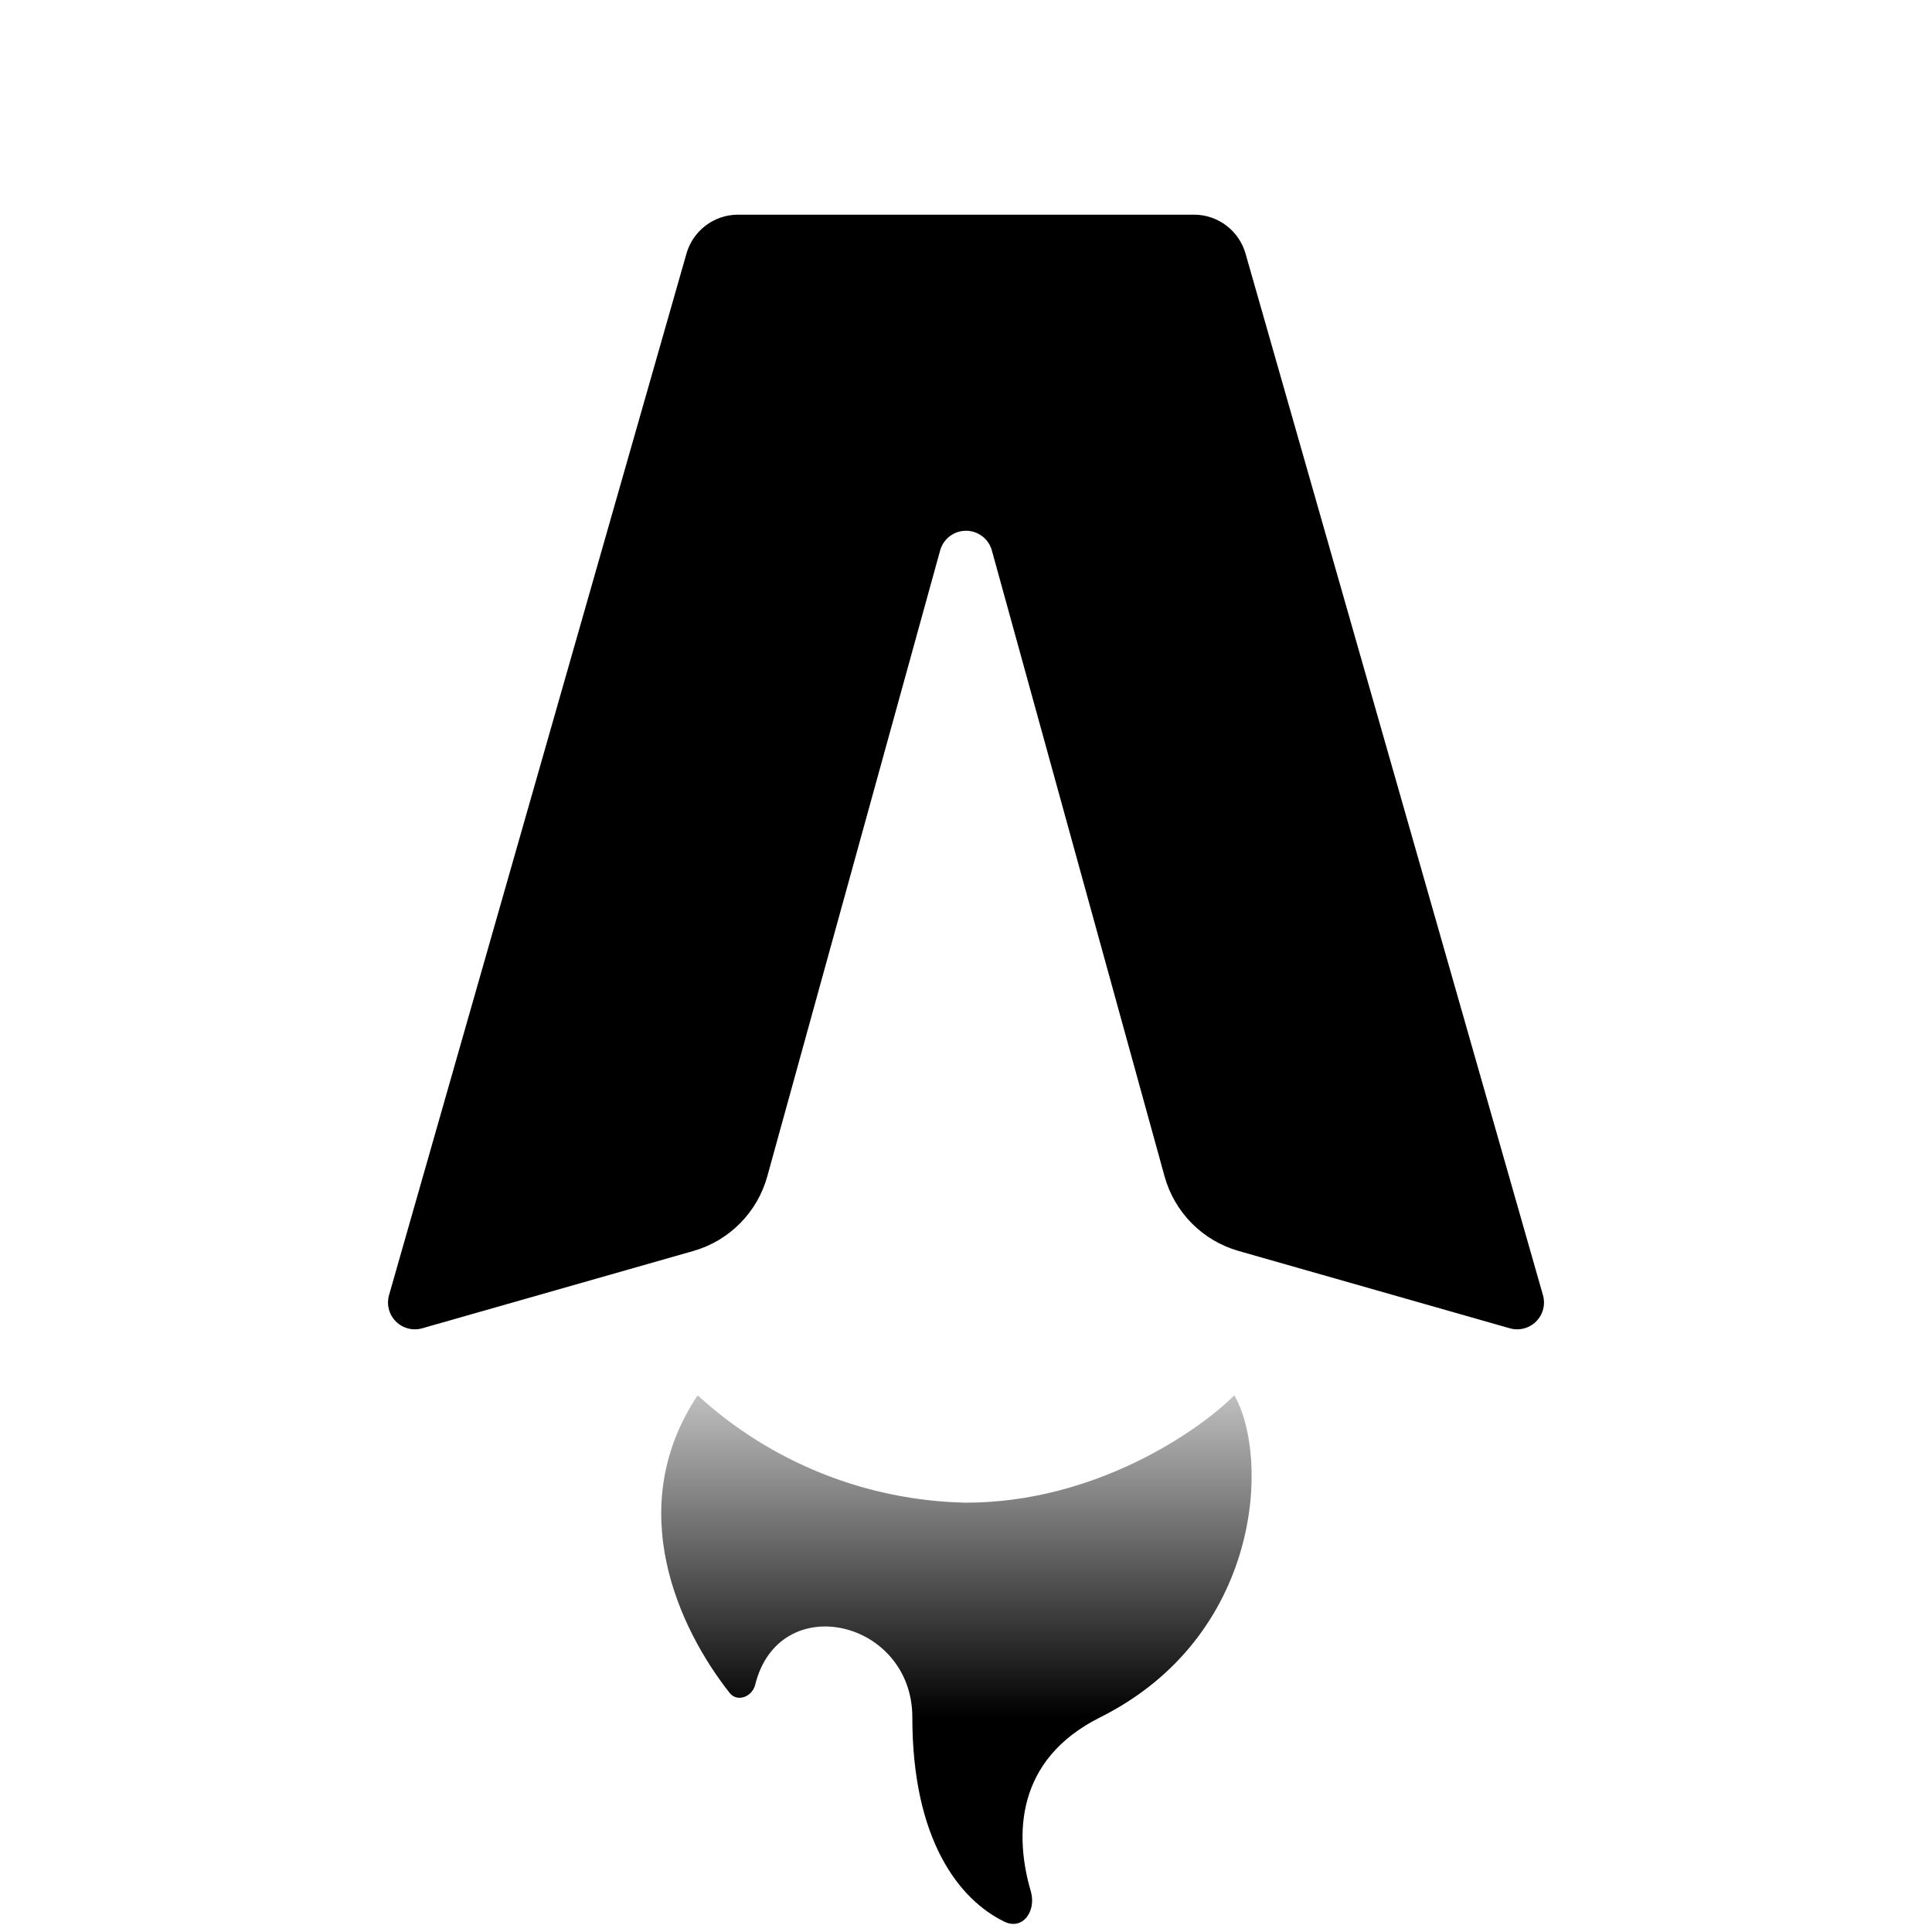
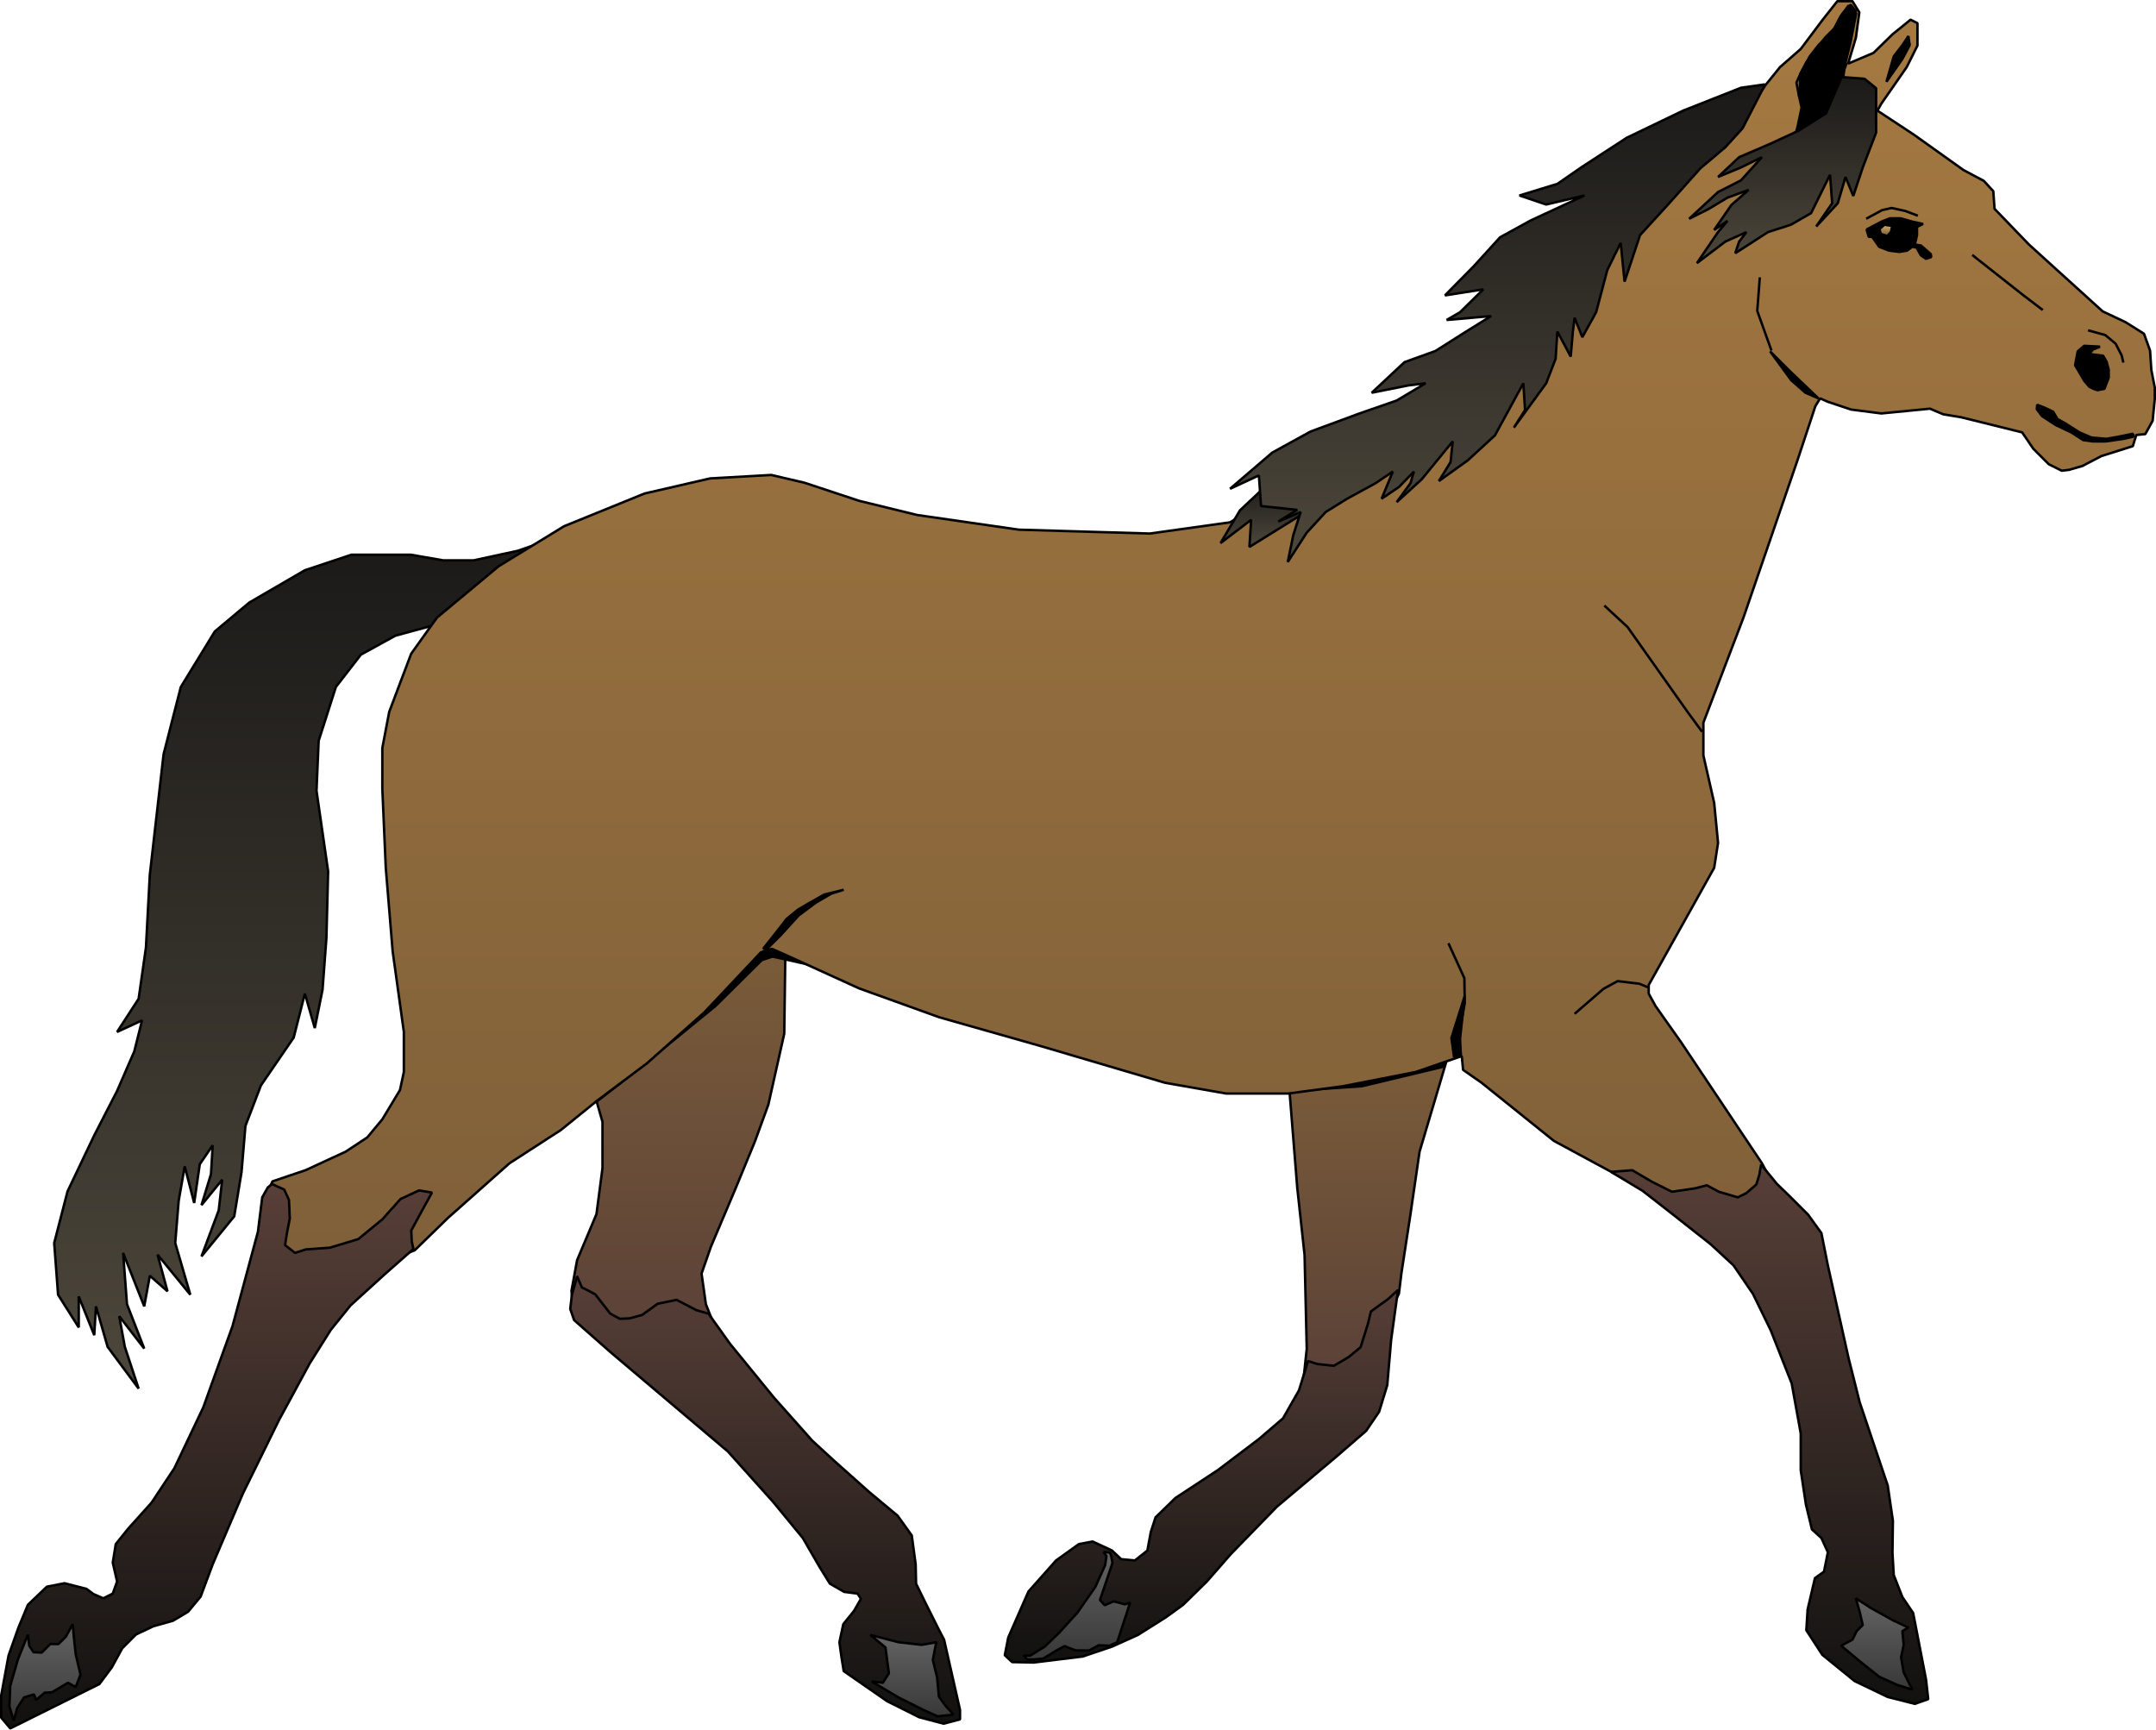
- <svg xmlns="http://www.w3.org/2000/svg" fill="none" viewBox="0 0 36 36">
-   <path fill="#000" d="M22.25 4h-8.5a1 1 0 0 0-.96.73l-5.54 19.4a.5.5 0 0 0 .62.62l5.05-1.44a2 2 0 0 0 1.38-1.4l3.22-11.66a.5.5 0 0 1 .96 0l3.22 11.67a2 2 0 0 0 1.38 1.39l5.05 1.44a.5.5 0 0 0 .62-.62l-5.54-19.4a1 1 0 0 0-.96-.73Z" />
-   <path fill="url(#gradient)" d="M18 28a7.63 7.63 0 0 1-5-2c-1.4 2.1-.35 4.35.6 5.55.14.17.41.07.47-.15.44-1.8 2.93-1.22 2.93.6 0 2.28.87 3.4 1.72 3.81.34.16.59-.2.49-.56-.31-1.05-.29-2.46 1.29-3.25 3-1.5 3.17-4.83 2.5-6-.67.67-2.6 2-5 2Z" />
+ <svg xmlns="http://www.w3.org/2000/svg" width="444.79" height="356.8" enable-background="new 0 0 444.792 356.798" viewBox="0 0 444.792 356.798">
  <defs>
-     <linearGradient id="gradient" x1="16" x2="16" y1="32" y2="24" gradientUnits="userSpaceOnUse">
-       <stop stop-color="#000" />
-       <stop offset="1" stop-color="#000" stop-opacity="0" />
+     <linearGradient id="p" x2="0" y1="282.44" y2="187.07" gradientUnits="userSpaceOnUse">
+       <stop stop-color="#583f38" offset="0" />
+       <stop stop-color="#7e5f39" offset="1" />
+     </linearGradient>
+     <linearGradient id="h" x2="0" y1="288.65" y2="212.23" gradientUnits="userSpaceOnUse">
+       <stop stop-color="#583f38" offset="0" />
+       <stop stop-color="#7e5f39" offset="1" />
+     </linearGradient>
+     <linearGradient id="g" x2="0" y1="355.67" y2="263.39" gradientUnits="userSpaceOnUse">
+       <stop stop-color="#111110" offset="0" />
+       <stop stop-color="#583f38" offset="1" />
+     </linearGradient>
+     <linearGradient id="f" x2="0" y1="343.05" y2="266.18" gradientUnits="userSpaceOnUse">
+       <stop stop-color="#111110" offset="0" />
+       <stop stop-color="#583f38" offset="1" />
+     </linearGradient>
+     <linearGradient id="e" x2="0" y1="342.4" y2="320.22" gradientUnits="userSpaceOnUse">
+       <stop stop-color="#383838" offset="0" />
+       <stop stop-color="#636363" offset="1" />
+     </linearGradient>
+     <linearGradient id="d" x2="0" y1="354.13" y2="337.33" gradientUnits="userSpaceOnUse">
+       <stop stop-color="#383838" offset="0" />
+       <stop stop-color="#636363" offset="1" />
+     </linearGradient>
+     <linearGradient id="c" x2="0" y1="227.35" y2="189.56" gradientUnits="userSpaceOnUse">
+       <stop offset="0" />
+       <stop offset="1" />
+     </linearGradient>
+     <linearGradient id="b" x2="0" y1="225.21" y2="218.7" gradientUnits="userSpaceOnUse">
+       <stop offset="0" />
+       <stop offset="1" />
+     </linearGradient>
+     <linearGradient id="a" x2="0" y1="286.51" y2="108.86" gradientUnits="userSpaceOnUse">
+       <stop stop-color="#4d473b" offset="0" />
+       <stop stop-color="#1a1918" offset="1" />
+     </linearGradient>
+     <linearGradient id="z" x2="0" y1="270.01" y2=".286" gradientUnits="userSpaceOnUse">
+       <stop stop-color="#7e5f39" offset="0" />
+       <stop stop-color="#a57941" offset="1" />
+     </linearGradient>
+     <linearGradient id="y" x2="0" y1="356.62" y2="244.3" gradientUnits="userSpaceOnUse">
+       <stop stop-color="#111110" offset="0" />
+       <stop stop-color="#583f38" offset="1" />
+     </linearGradient>
+     <linearGradient id="x" x2="0" y1="355.03" y2="335.14" gradientUnits="userSpaceOnUse">
+       <stop stop-color="#383838" offset="0" />
+       <stop stop-color="#636363" offset="1" />
+     </linearGradient>
+     <linearGradient id="w" x2="0" y1="218.1" y2="205.47" gradientUnits="userSpaceOnUse">
+       <stop offset="0" />
+       <stop offset="1" />
+     </linearGradient>
+     <linearGradient id="v" x2="0" y1="112.89" y2="99.02" gradientUnits="userSpaceOnUse">
+       <stop stop-color="#4d473b" offset="0" />
+       <stop stop-color="#1a1918" offset="1" />
+     </linearGradient>
+     <linearGradient id="u" x2="0" y1="115.97" y2="17.44" gradientUnits="userSpaceOnUse">
+       <stop stop-color="#4d473b" offset="0" />
+       <stop stop-color="#1a1918" offset="1" />
+     </linearGradient>
+     <linearGradient id="t" x2="0" y1="16.908" y2="7.486" gradientUnits="userSpaceOnUse">
+       <stop offset="0" />
+       <stop offset="1" />
+     </linearGradient>
+     <linearGradient id="s" x2="0" y1="80.529" y2="71.381" gradientUnits="userSpaceOnUse">
+       <stop offset="0" />
+       <stop offset="1" />
+     </linearGradient>
+     <linearGradient id="r" x2="0" y1="91.115" y2="83.557" gradientUnits="userSpaceOnUse">
+       <stop offset="0" />
+       <stop offset="1" />
+     </linearGradient>
+     <linearGradient id="q" x2="0" y1="27.925" y2="1.176" gradientUnits="userSpaceOnUse">
+       <stop offset="0" />
+       <stop offset="1" />
+     </linearGradient>
+     <linearGradient id="o" x2="0" y1="53.427" y2="45.074" gradientUnits="userSpaceOnUse">
+       <stop offset="0" />
+       <stop offset="1" />
+     </linearGradient>
+     <linearGradient id="n" x2="0" y1="48.45" y2="46.675" gradientUnits="userSpaceOnUse">
+       <stop stop-color="#7e5f39" offset="0" />
+       <stop stop-color="#cba465" offset="1" />
+     </linearGradient>
+     <linearGradient id="m" x2="0" y1="54.317" y2="15.928" gradientUnits="userSpaceOnUse">
+       <stop stop-color="#4d473b" offset="0" />
+       <stop stop-color="#1a1918" offset="1" />
+     </linearGradient>
+     <linearGradient id="l" x2="0" y1="82.22" y2="72.534" gradientUnits="userSpaceOnUse">
+       <stop offset="0" />
+       <stop offset="1" />
+     </linearGradient>
+     <linearGradient id="k" x2="0" y1="195.78" y2="183.59" gradientUnits="userSpaceOnUse">
+       <stop offset="0" />
+       <stop offset="1" />
+     </linearGradient>
+     <linearGradient id="j" x2="0" y1="351.55" y2="240.32" gradientUnits="userSpaceOnUse">
+       <stop stop-color="#111110" offset="0" />
+       <stop stop-color="#583f38" offset="1" />
+     </linearGradient>
+     <linearGradient id="i" x2="0" y1="348.61" y2="329.82" gradientUnits="userSpaceOnUse">
+       <stop stop-color="#383838" offset="0" />
+       <stop stop-color="#636363" offset="1" />
    </linearGradient>
  </defs>
-   <style>
-     @media (prefers-color-scheme:dark){:root{filter:invert(100%)}}
-   </style>
+   <path d="m121.81,222.75 2.489,8.707v9.508l-1.245,9.508-3.999,9.508-1.155,6.308 .357,4.887 32.609,11.195-5.242-13.328-.889-6.309 1.954-5.6 5.155-12.174 3.909-9.508 2.756-7.549 3.287-14.661 .355-26.215-40.35,35.71z" fill="url(#p)" fill-rule="evenodd" stroke="#000" stroke-linejoin="bevel" stroke-miterlimit="2.414" stroke-width=".504" />
+   <path d="m288.6,266.91 .534-4.354 1.777-11.549 1.953-13.42 7.552-25.411-34.651,9.596 1.864,23.281 1.51,13.861 .446,19.369-.889,8.354 8.796,1.954 11.11-21.68z" fill="url(#h)" fill-rule="evenodd" stroke="#000" stroke-linejoin="bevel" stroke-miterlimit="2.414" stroke-width=".504" />
+   <path d="m119.06,263.36-1.067,3.733-.354,2.933 .799,2.308 7.463,6.58 24.26,20.522 9.329,10.4 6.133,7.461 3.553,6.134 2.043,3.287 2.933,1.688 2.755.354 .71,1.066-1.421,2.487-2.221,2.754-.8,3.733 .445,3.2 .444,2.754 8.975,6.22 6.575,3.286 5.064,1.335 3.378-.888v-1.954l-3.288-14.486-1.244-2.396-2.666-5.333-1.866-3.82-.088-4-.801-5.953-2.931-4.089-5.865-4.886-7.375-6.574-4.353-4.001-7.91-8.887-9.064-11.104-4.441-6.22-2.489-.712-4.088-2.133-3.91.799-3.198,2.313-2.577.709-2.045.087-1.955-1.063-3.109-3.999-2.755-1.426-.96-2.21z" fill="url(#g)" fill-rule="evenodd" stroke="#000" stroke-linejoin="bevel" stroke-miterlimit="2.414" stroke-width=".504" />
+   <path d="m288.42,266.12-1.42,10.303-.8,9.334-1.688,5.507-2.667,3.913-6.04,5.241-12.354,10.395-9.508,9.775-4.975,5.687-4.887,4.8-3.554,2.575-5.78,3.645-5.327,2.4-6.043,2.041-10.13,1.246-4.444-.092-1.51-1.42 .71-3.642 4.177-9.508 5.688-6.399 4.71-3.375 2.843-.534 4,1.867 1.866,1.774 2.841.268 2.577-2.042 .71-3.82 .98-3.025 4.086-3.994 8.796-5.779 8.443-6.396 4.976-4.267 3.289-5.774 1.865-6.041 1.954.621 3.377.354 3.021-1.775 2.489-2.046 1.509-4.801 .622-2.574 3.555-2.579 2.04-1.86z" fill="url(#f)" fill-rule="evenodd" stroke="#000" stroke-linejoin="bevel" stroke-miterlimit="2.414" stroke-width=".504" />
+   <path d="m227.64,320.14 .623.887-.266,1.866-2.044,4.528-3.733,5.333-3.643,4-3.02,2.934-3.022,1.867h-1.332l.71.795h1.334l1.953-.175 2.755-1.688 1.689-.892 1.065.445 1.244.446h2.756l1.953-1.067 2.223.089 1.599-.713 2.666-8.175-1.066.358-2.31-.624-1.867.8-.978-1.067 2.577-7.642-.267-1.507-.268-.626-1.33-.17z" fill="url(#e)" fill-rule="evenodd" stroke="#000" stroke-linejoin="bevel" stroke-miterlimit="2.414" stroke-width=".504" />
+   <path d="m193.16,338.8-3.022.532-4.71-.532-5.864-1.509 3.11,2.575 .444,3.379 .268,1.954-1.245,1.955-2.309-.268 5.508,3.287 5.153,2.579 2.933,1.333 3.289-.358-1.602-1.774-1.42-1.954-.356-3.912-.889-3.642 .356-1.867 .36-1.77z" fill="url(#d)" fill-rule="evenodd" stroke="#000" stroke-linejoin="bevel" stroke-miterlimit="2.414" stroke-width=".504" />
+   <path d="m153.8,189.52 14.751,9.866-9.152-2.046-2.221.712-9.596,9.507-7.287,5.954-9.596,7.82-7.643,5.949 30.75-37.76z" fill="url(#c)" fill-rule="evenodd" stroke="#000" stroke-linejoin="bevel" stroke-miterlimit="2.414" stroke-width=".504" />
+   <path d="m298.37,218.67-.713,1.421-16.701,4-15.821,1.066 33.23-6.49z" fill="url(#b)" fill-rule="evenodd" stroke="#000" stroke-linejoin="bevel" stroke-miterlimit="2.414" stroke-width=".504" />
+   <path d="m120.65,108.84-13.861,4.797-9.064,1.957h-6.306l-6.664-1.154h-12.262l-9.598,3.198-11.461,6.664-7.109,5.954-7.021,11.461-3.554,13.864-2.843,24.88-.8,15.016-1.51,10.574-4.442,6.842 5.152-2.396-1.599,6.395-3.554,8.175-4.71,9.153-5.509,11.554-2.754,10.661 .799,10.662 4.266,6.753v-6.398l3.199,7.999 .355-5.953 2.4,8.353 6.397,8.616-2.843-8.616-1.155-6.312 5.154,6.666-3.555-9.153-.798-10.575 4.354,11.021 1.155-6.309 3.644,3.2-2.044-7.554 6.752,8.262-3.11-10.662 .711-8.707 1.244-7.108 1.955,7.55 1.155-7.995 2.666-3.913-.356,5.954-1.955,6.399 4.266-5.24-.711,6.307-3.555,9.509 6.754-8.268 1.51-9.148 .8-9.508 3.199-8.354 6.754-9.861 2.309-9.066 2.045,7.107 1.599-7.907 .8-10.662 .355-13.774-2.398-16.616 .443-10.308 3.555-11.107 5.154-6.662 7.107-3.91 9.152-2.489 29.94-19.8z" fill="url(#a)" fill-rule="evenodd" stroke="#000" stroke-linejoin="bevel" stroke-miterlimit="2.414" stroke-width=".504" />
+   <path d="m55.522,245.23-.8,24.707 30.834-11.999 6.841-6.662 12.707-11.287 10.574-6.841 7.464-6.041 10.308-7.733 11.818-10.482 11.728-12.44 2.222-.712 3.021,1.333 15.018,6.841 16.528,5.954 20.97,5.954 25.591,7.554 12.617,2.221h12.798l11.283-1.508 15.02-2.934 9.504-3.287 .271,2.842 3.82,2.666 14.928,11.995 13.148,7.107 19.195,9.688 14.839-4.175-4.265-8-16.616-24.877-5.333-7.554-1.42-2.579v-1.774l13.505-24.169 .8-5.155-.8-8.264-2.224-9.774v-6.754l8.267-21.682 11.107-32.343 3.731-11.285 .977-1.6 1.601.711 4.799,1.599 6.219.801 10.04-.979 2.758,1.156 3.729.623 12.531,3.108 2.307,3.379 3.2,3.197 2.667,1.333 1.508-.179 2.757-.798 3.91-2.046 6.487-2.043 .71-2.31 1.864-.177 1.512-2.753 .444-4.533v-2.311l-.71-3.641-.268-4-1.245-3.467-3.82-2.397-4.709-2.221-15.194-13.774-7.107-7.374-.266-3.645-1.957-2.133-4.177-2.221-10.219-7.287-7.553-4.977 .8-1.42 5.243-7.554 2.22-4.443v-4.633l-1.42-.71-3.733,3.021-3.908,3.823-5.245,2.221 1.601-5.331 .712-5.244-1.42-2.311h-3.113l-3.021,3.821-4.533,6.043-4.264,3.73-3.021,3.733-3.023,4.531-61.06,58.38-46.384,27.279-16.528,2.311-27.013-.798-20.97-3.023-11.996-2.931-11.285-3.733-6.842-1.6-12.618.713-13.506,3.108-16.616,6.754-13.507,8.264-12.708,10.574-5.33,7.464-4.532,11.998-1.421,7.464v8.352l.711,16.352 1.421,17.235 2.31,16.616v8.266l-.8,3.733-3.643,6.041-3.109,3.733-4.444,2.929-8.264,3.82-6.842,2.313-.707,1.52z" fill="url(#z)" fill-rule="evenodd" stroke="#000" stroke-linejoin="bevel" stroke-miterlimit="2.414" stroke-width=".504" />
+   <path d="m56.143,244.26-.888.708-1.155,2.04-.889,7.107-5.244,19.462-6.042,16.794-5.955,12.528-4.708,7.107-4.797,5.333-2.578,3.2-.622,3.82 .89,3.908-.89,2.487-1.955.979-2.042-.888-1.423-1.066-4.531-1.159-3.644.713-3.91,3.733-1.955,4.708-2.043,5.779-1.51,8.174v4.621l1.867,2.22 18.393-9.153 2.577-3.466 2.132-3.909 2.844-2.846 3.554-1.687 4.088-1.154 3.11-1.866 2.576-3.108 2.489-6.666 6.22-14.575 7.464-15.193 6.309-11.642 4.354-6.929 4.087-5.066 7.021-6.395 5.953-5.246-.354-1.6-.089-2.221 2.31-4.262 1.955-3.559-2.667-.44-3.821,1.773-3.731,4.18-4.976,4.087-5.865,1.774-4.976.359-2.222.707-2.043-1.599 .355-2.309 .623-3.2-.178-3.82-.977-2.133-2.491-1.13z" fill="url(#y)" fill-rule="evenodd" stroke="#000" stroke-linejoin="bevel" stroke-miterlimit="2.414" stroke-width=".504" />
+   <path d="m5.761,337.2-2.043,5.066-1.599,5.509-.178,4.266 .889,2.935 .711-2.58 1.421-2.221 2.045-.621 .443,1.154 1.777-1.507 1.511-.093 3.288-1.953 1.599.887 .977-2.575-.977-4.179-.356-3.196-.265-3.024-1.423,2.579-1.511,1.513h-1.688l-1.777,1.774-1.688-.087-.888-1.333-.268-2.32z" fill="url(#x)" fill-rule="evenodd" stroke="#000" stroke-linejoin="bevel" stroke-miterlimit="2.414" stroke-width=".504" />
+   <path d="m301.39,217.6-.621-2.846 1.42-7.821-.089-5.153-3.287-7.195" fill="none" stroke="#000" stroke-linejoin="bevel" stroke-miterlimit="2.414" stroke-width=".504" />
+   <path d="m340.13,203.73-1.956-.795-4.444-.534-2.933,1.6-5.952,5.154" fill="none" stroke="#000" stroke-linejoin="bevel" stroke-miterlimit="2.414" stroke-width=".504" />
+   <path d="m301.39,217.87-.18-3.554 .979-8.887-2.753,8.707 .533,3.908 1.42-.18z" fill="url(#w)" fill-rule="evenodd" stroke="#000" stroke-linejoin="bevel" stroke-miterlimit="2.414" stroke-width=".504" />
+   <path d="m261.67,100.22v-.443l-5.866,5.508-4,6.753 6.31-4.797-.355,5.597 11.02-6.843-.446-7.021-6.66,1.251z" fill="url(#v)" fill-rule="evenodd" stroke="#000" stroke-linejoin="bevel" stroke-miterlimit="2.414" stroke-width=".504" />
+   <path d="m364.12,17.401-4.975.712-11.907,4.708-11.641,5.6-9.153,5.954-5.151,3.554-7.82,2.397 5.509,1.867 7.907-1.867-11.107,5.154-6.307,3.467-5.421,5.954-5.953,6.041 7.907-1.244-4.8,4.71-2.753,1.6 9.153-.8-5.154,3.197-6.311,4-6.397,2.31-6.753,6.308 7.553-1.511 3.555-.443-5.954,3.554-7.908,2.753-9.861,3.643-7.91,4.354-8.707,7.464 5.954-2.754 .444,6.31 7.463.797-3.91,2.4 4.62-1.954-1.51,4.707-1.156,5.6 3.912-6.043 3.908-4.264 4.443-2.757 5.864-3.198 3.555-2.399-2.309,5.597 3.553-2.397 3.108-3.2-.708,2.399-2.846,3.91 5.154-4.709 6.398-7.82-.445,4.266-2.399,3.908 5.953-4.264 5.601-5.154 5.863-10.751 .357,5.508-2.313,3.644 6.666-9.151 1.954-5.064 .357-5.6 2.753,5.154 .444-5.154 .355-2.844 1.599,4 2.845-5.154 2.309-8.707 2.756-5.601 .8,7.998 3.197-9.595 5.777-6.31 6.664-7.464 5.153-4.354 3.555-3.911 4.66-9.08z" fill="url(#u)" fill-rule="evenodd" stroke="#000" stroke-linejoin="bevel" stroke-miterlimit="2.414" stroke-width=".504" />
+   <path d="m351.15 150.96-2.934-4-12.438-17.594-4.799-4.441" fill="none" stroke="#000" stroke-linejoin="bevel" stroke-miterlimit="2.414" stroke-width=".504" />
+   <path d="m392.47,9.316 1.241-1.866 .267,1.866-1.508,2.844-3.289,4.71 1.51-5.243 1.78-2.311z" fill="url(#t)" fill-rule="evenodd" stroke="#000" stroke-linejoin="bevel" stroke-miterlimit="2.414" stroke-width=".504" />
+   <path d="m365.46,72.315-2.933-8.174 .532-6.931" fill="none" stroke="#000" stroke-linejoin="bevel" stroke-miterlimit="2.414" stroke-width=".504" />
+   <path d="m433.26,71.515-3.288-.176-1.333,1.154-.267,1.423-.266,1.423 1.865,3.198 1.067,1.244 .888.446 .8.264 1.42-.264 .89-2.31v-1.69l-.443-1.6-.712-1.244-2.842-.354 .707-.89 1.51-.624z" fill="url(#s)" fill-rule="evenodd" stroke="#000" stroke-linejoin="bevel" stroke-miterlimit="2.414" stroke-width=".504" />
+   <path d="m440.1,89.464-3.021.623-2.487.443-3.11-.267-2.489-1.066-2.932-1.864-1.6-.89-.889-1.51-1.688-.8-1.599-.623-.089.889 1.067,1.421 2.842,1.869 3.198,1.508 2.488,1.6 1.953.267h2.667l3.733-.534 1.954-.443v-.623z" fill="url(#r)" fill-rule="evenodd" stroke="#000" stroke-linejoin="bevel" stroke-miterlimit="2.414" stroke-width=".504" />
+   <path d="m382.96,2.652-.797-.8-.801-.71-1.689,2.311-1.864,3.641-2.489,2.043-1.957,2.49-1.953,3.641-.087,2.4-.18,2.133 .887,2.043-.174,1.6-.8,2.664-.713,1.78 8.707-3.377 1.6-11.285 1.154-4.62 1.15-5.954z" fill="url(#q)" fill-rule="evenodd" stroke="#000" stroke-linejoin="bevel" stroke-miterlimit="2.414" stroke-width=".504" />
+   <path d="m382.96,2.386-1.156-1.423-1.774,1.956-1.6,2.931-1.777,1.777-1.956,2.4-2.044,2.844-1.243,2.397-.8,1.779 .446,2.31 .621,2.844-.802,3.82-.887,3.377" fill="none" stroke="#000" stroke-linejoin="bevel" stroke-miterlimit="2.414" stroke-width=".504" />
+   <path d="m385.09,47.347 3.021-1.6 1.777-.71h2.22l2.49.71 2.133.446-1.244.621v1.69l-.445,1.954 1.246.177 2.041,1.779 .09.621-1.064.356-1.066-.712-.89-1.598-.89-.179-1.067.8-1.597.267-2.134-.267-2.044-.8-1.42-2.044h-.713l-.45-1.511z" fill="url(#o)" fill-rule="evenodd" stroke="#000" stroke-linejoin="bevel" stroke-miterlimit="2.414" stroke-width=".504" />
+   <path d="m385,45.126 3.287-1.779 1.956-.444 2.845.624 2.576.977" fill="none" stroke="#000" stroke-linejoin="bevel" stroke-miterlimit="2.414" stroke-width=".504" />
+   <path d="m388.03,47.347 .8-.71 1.246.176-.179.89-.621.71-1.066-.356-.18-.71z" fill="url(#n)" fill-rule="evenodd" />
+   <path d="m379.94,15.891 4.711.356 2.399,1.954v9.154l-2.756,7.197-1.957,5.864-1.597-3.91-1.601,5.421-4.443,4.797 3.287-4.797-.443-5.864-3.91,7.908-4.175,2.399-4.71,1.511-6.754,4.354 .801-2.398 1.51-1.956-4.354,1.956-5.864,4.441 4.354-6.397 1.956-2.311-2.756,1.867 3.556-5.154 3.555-3.109-4.354,1.597-3.999,2.4-3.91,1.956 5.953-5.51 4.71-2.4 4.354-4.797-4.354,2.133-4.71,1.954 4.354-4.086 6.397-2.754 5.953-2.753 5.6-3.557 3.19-7.466z" fill="url(#m)" fill-rule="evenodd" stroke="#000" stroke-linejoin="bevel" stroke-miterlimit="2.414" stroke-width=".504" />
+   <path d="m375.14 82.179-5.777-5.51-4.176-4.176 4.353 5.954 2.934 2.577 2.68 1.155z" fill="url(#l)" fill-rule="evenodd" stroke="#000" stroke-linejoin="bevel" stroke-miterlimit="2.414" stroke-width=".504" />
+   <path d="m406.87 52.59 10.481 8.264 4.087 3.107" fill="none" stroke="#000" stroke-linejoin="bevel" stroke-miterlimit="2.414" stroke-width=".504" />
+   <path d="m430.77,68.141 3.554.977 2.134,1.776 1.241,2.398 .358,1.51" fill="none" stroke="#000" stroke-linejoin="bevel" stroke-miterlimit="2.414" stroke-width=".504" />
+   <path d="m381.01 12.958-1.157 2.933" fill="none" stroke="#000" stroke-linejoin="bevel" stroke-miterlimit="2.414" stroke-width=".504" />
+   <path d="m158.33,195.65 2.756-2.753 3.642-4 3.556-2.667 3.199-1.866 2.577-.8-4,.979-2.843,1.6-2.577,1.508-2.399,1.959-1.421,1.862-3.377,4.267 .88-.09z" fill="url(#k)" fill-rule="evenodd" stroke="#000" stroke-linejoin="bevel" stroke-miterlimit="2.414" stroke-width=".504" />
+   <path d="m332.4,241.77 6.487,3.908 6.043,4.712 7.998,6.309 4.707,4.354 4,5.861 3.644,7.466 4.354,11.021 1.864,10.308v7.55l1.067,7.112 1.246,5.148 1.953,1.779 1.334,2.934-.8,4-1.867,1.333-1.511,6.482-.267,4.267 3.29,5.066 6.661,5.421 6.844,3.287 5.598,1.42 2.754-.974-.441-4-2.667-13.775-2.22-3.287-1.779-4.533-.268-4.62 .091-6.574-1.067-7.286-5.776-17.149-2.309-9.153-4.266-19.103-1.334-6.667-2.753-3.82-3.91-3.907-2.49-2.4-3.287-4-.354,2.046-.623,2.042-2.043,1.778-1.777.888-3.91-1.154-2.487-1.333-2.399.62-4.798.713-4.264-2.133-3.912-2.313-4.33.34z" fill="url(#j)" fill-rule="evenodd" stroke="#000" stroke-linejoin="bevel" stroke-miterlimit="2.414" stroke-width=".504" />
+   <path d="m379.85,339.51 3.821,3.2 3.999,3.194 3.733,1.691 3.108.976-1.777-3.555-.533-3.107 .533-2.58-.264-2.84 1.241-.713-3.197-1.508-4.622-2.579-3.021-1.954 .8,2.841 .623,2.666-1.244,1.247-.887,1.774-2.31,1.24z" fill="url(#i)" fill-rule="evenodd" stroke="#000" stroke-linejoin="bevel" stroke-miterlimit="2.414" stroke-width=".504" />
</svg>
